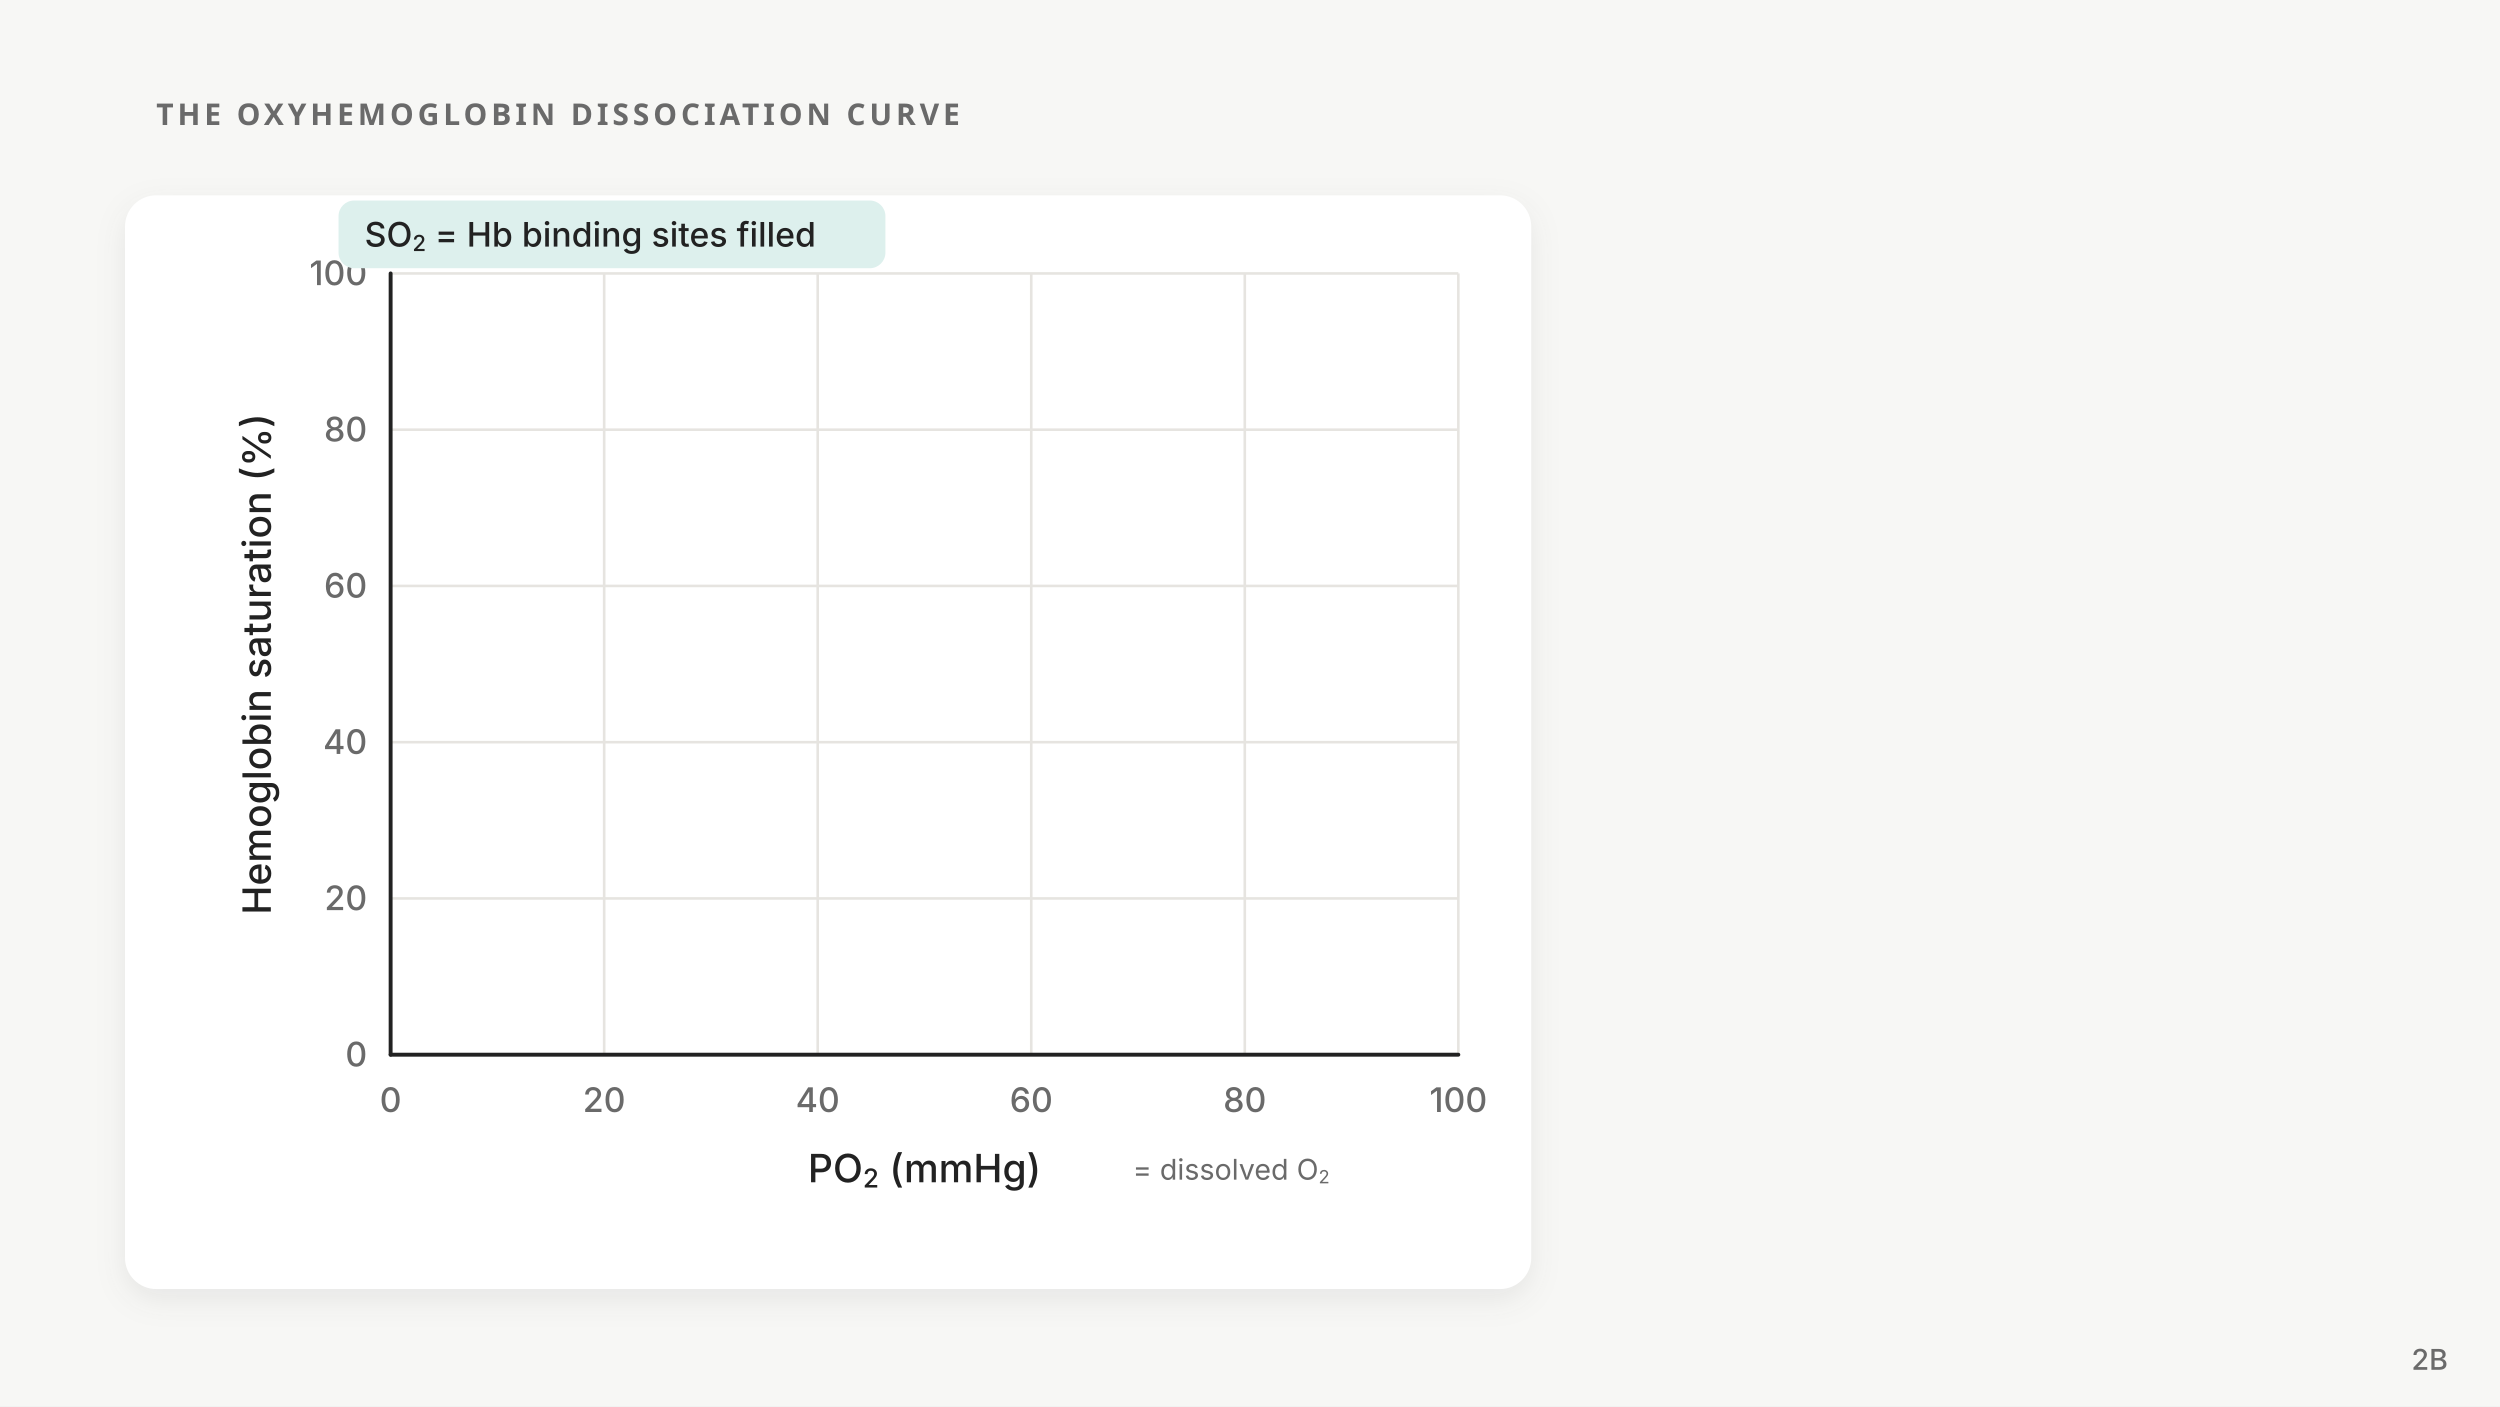
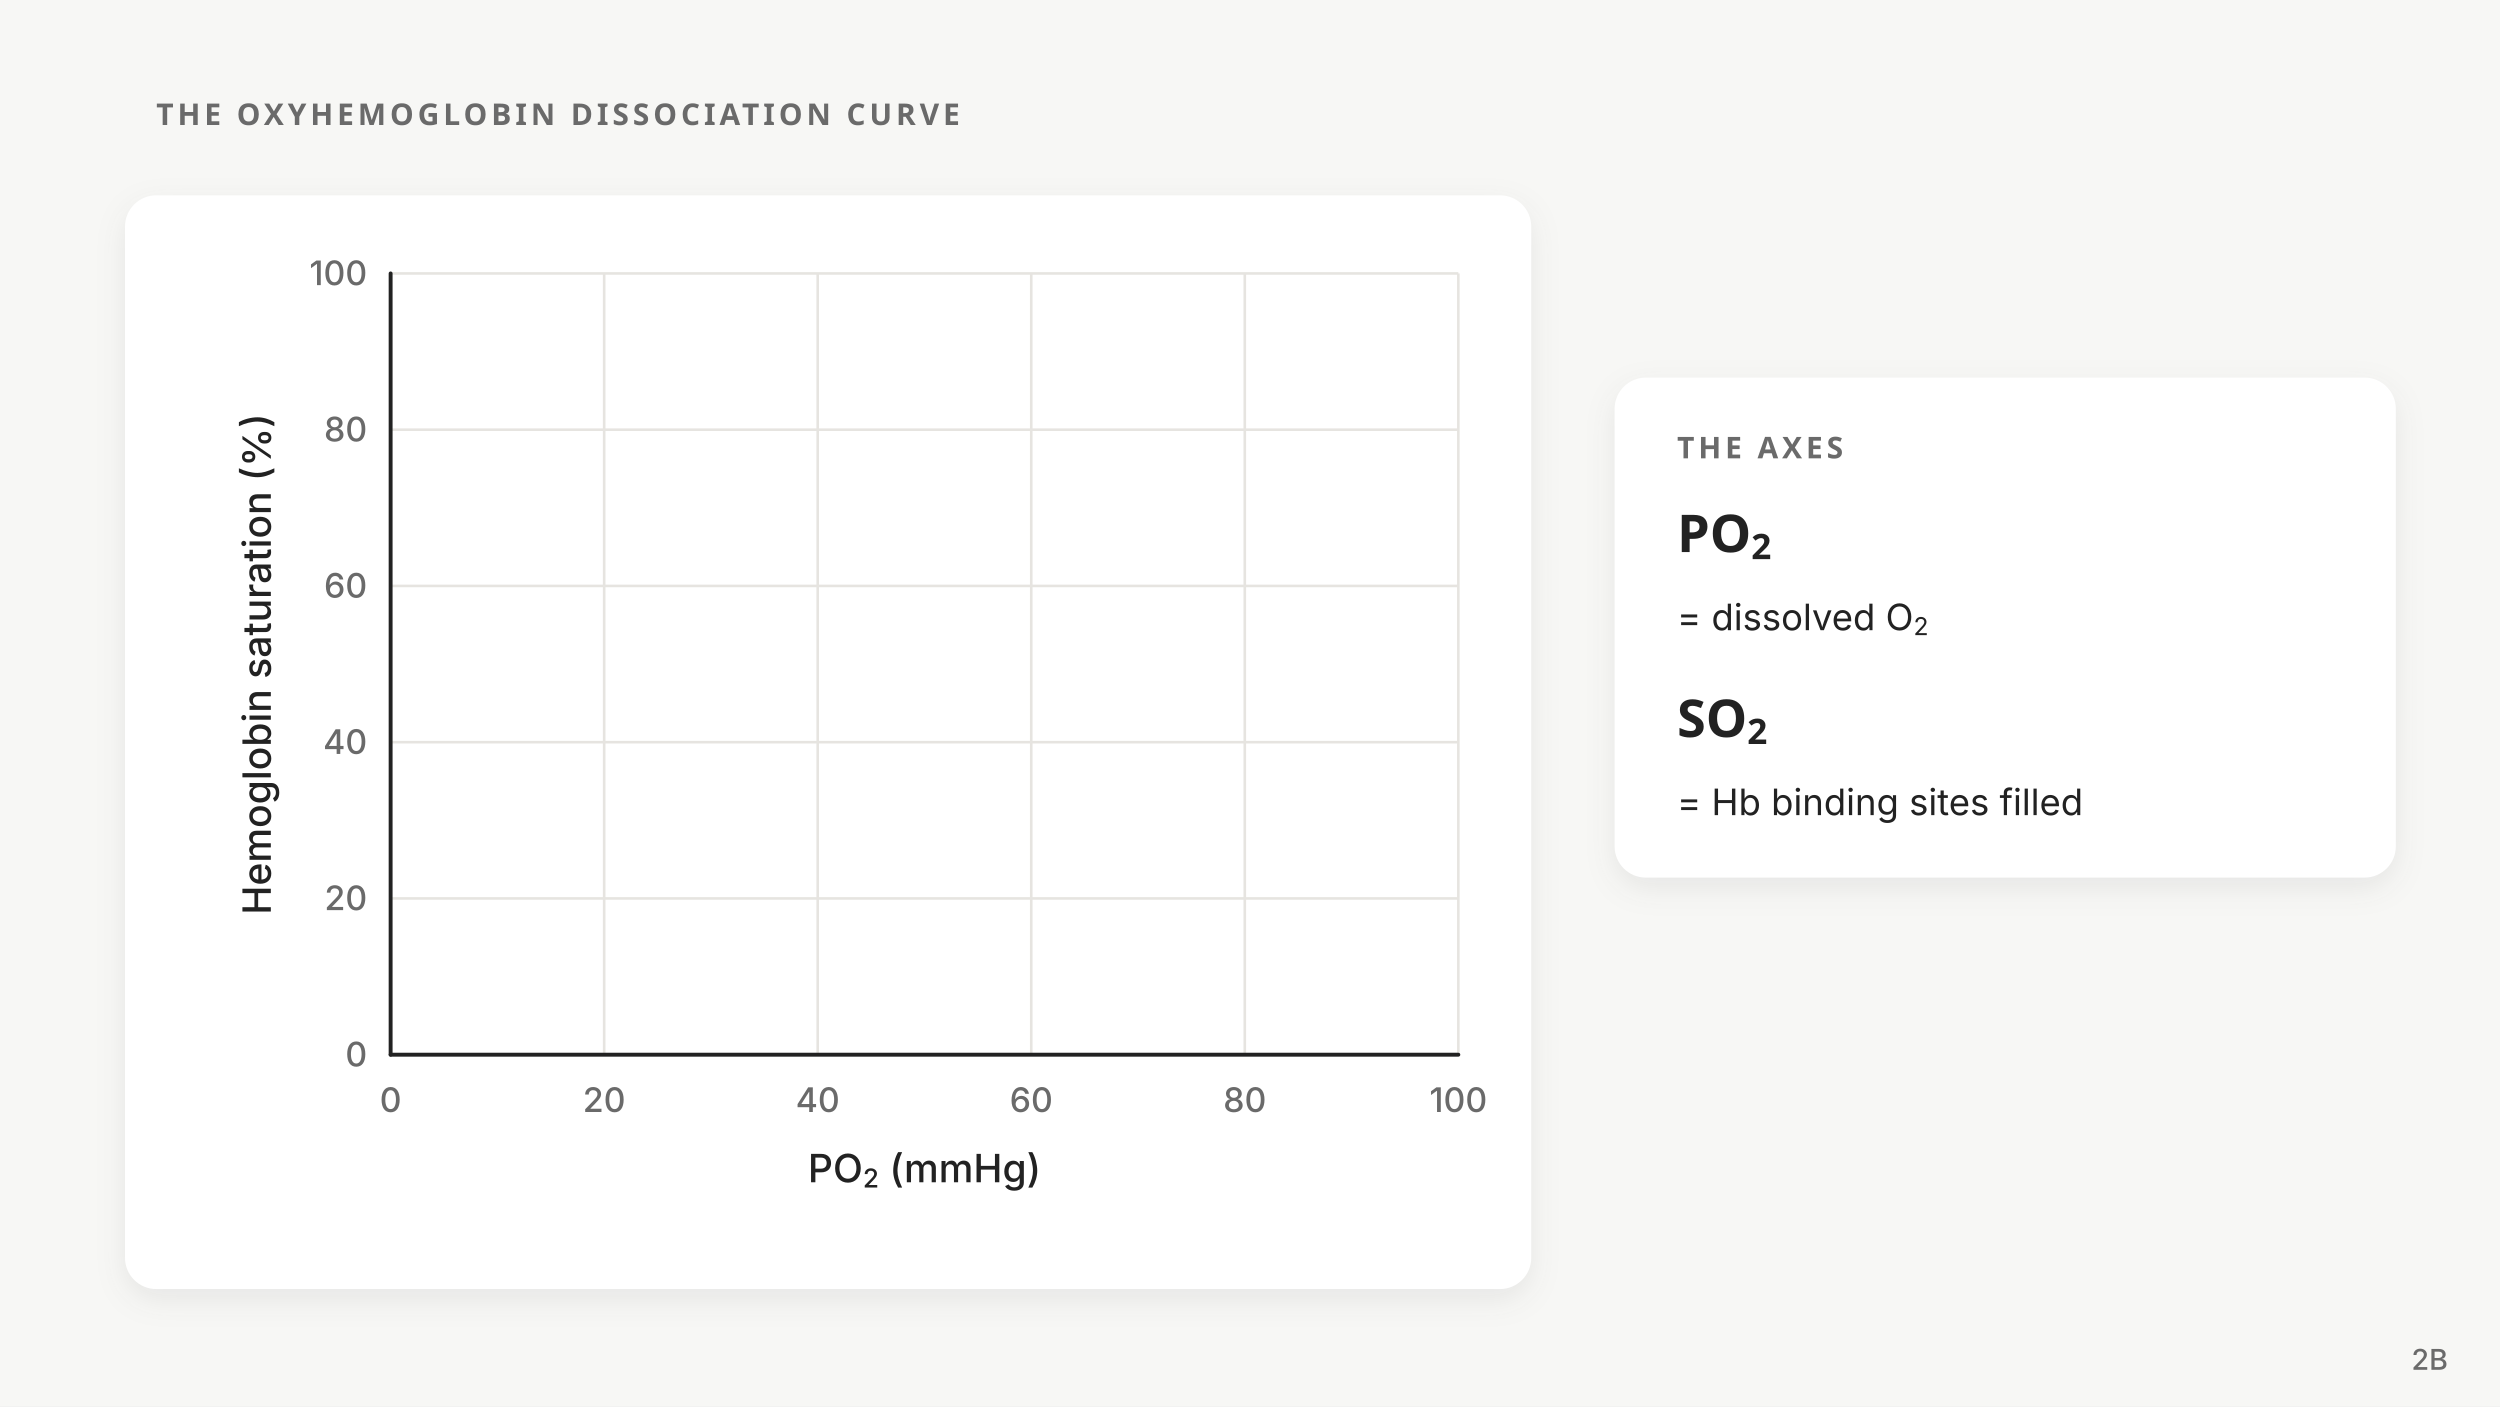
<svg xmlns="http://www.w3.org/2000/svg" width="1920" height="1080" viewBox="0 0 1920 1080">
  <defs>
    <filter id="soft" x="-20%" y="-20%" width="140%" height="160%">
      <feGaussianBlur stdDeviation="12" />
    </filter>
  </defs>
  <g id="Background_x2F_Fill">
    <rect width="1920" height="1080" fill="#F7F7F5" />
  </g>
  <g id="Header_x2F_Kicker">
    <text x="120.0" y="96.0" text-anchor="start" style="font-family:Manrope;font-size:23px;font-weight:700;letter-spacing:3px" fill="#6A6A6A">THE OXYHEMOGLOBIN DISSOCIATION CURVE</text>
  </g>
  <g id="Background_x2F_Stage">
    <rect x="96" y="158" width="1080" height="840" rx="24" fill="#222222" opacity="0.08" filter="url(#soft)" />
    <rect x="96" y="150" width="1080" height="840" rx="24" fill="#FFFFFF" />
  </g>
-   <g id="Graph_x2F_Grid">
-     <line x1="300.0" y1="210" x2="300.0" y2="810" stroke="#E6E4E0" stroke-width="2" />
-     <line x1="300" y1="810.0" x2="1120" y2="810.0" stroke="#E6E4E0" stroke-width="2" />
+   <g id="Graph_x2F_GridV">
    <line x1="464.0" y1="210" x2="464.0" y2="810" stroke="#E6E4E0" stroke-width="2" />
+     <line x1="628.0" y1="210" x2="628.0" y2="810" stroke="#E6E4E0" stroke-width="2" />
+     <line x1="792.0" y1="210" x2="792.0" y2="810" stroke="#E6E4E0" stroke-width="2" />
+     <line x1="956.0" y1="210" x2="956.0" y2="810" stroke="#E6E4E0" stroke-width="2" />
+     <line x1="1120.0" y1="210" x2="1120.0" y2="810" stroke="#E6E4E0" stroke-width="2" />
+   </g>
+   <g id="Graph_x2F_GridH">
    <line x1="300" y1="690.0" x2="1120" y2="690.0" stroke="#E6E4E0" stroke-width="2" />
-     <line x1="628.0" y1="210" x2="628.0" y2="810" stroke="#E6E4E0" stroke-width="2" />
    <line x1="300" y1="570.0" x2="1120" y2="570.0" stroke="#E6E4E0" stroke-width="2" />
-     <line x1="792.0" y1="210" x2="792.0" y2="810" stroke="#E6E4E0" stroke-width="2" />
    <line x1="300" y1="450.0" x2="1120" y2="450.0" stroke="#E6E4E0" stroke-width="2" />
-     <line x1="956.0" y1="210" x2="956.0" y2="810" stroke="#E6E4E0" stroke-width="2" />
    <line x1="300" y1="330.0" x2="1120" y2="330.0" stroke="#E6E4E0" stroke-width="2" />
-     <line x1="1120.0" y1="210" x2="1120.0" y2="810" stroke="#E6E4E0" stroke-width="2" />
    <line x1="300" y1="210.0" x2="1120" y2="210.0" stroke="#E6E4E0" stroke-width="2" />
  </g>
-   <g id="Graph_x2F_Axes">
+   <g id="Graph_x2F_AxisX">
    <line x1="300" y1="810" x2="1120" y2="810" stroke="#222222" stroke-width="3" stroke-linecap="round" />
+     <text x="710.0" y="908.0" text-anchor="middle" style="font-family:Inter;font-size:30px;font-weight:500" fill="#222222">PO<tspan font-size="20" baseline-shift="sub">2</tspan> (mmHg)</text>
+   </g>
+   <g id="Graph_x2F_TicksX">
    <text x="300.0" y="854.0" text-anchor="middle" style="font-family:Inter;font-size:26px;font-weight:500" fill="#6A6A6A">0</text>
    <text x="464.0" y="854.0" text-anchor="middle" style="font-family:Inter;font-size:26px;font-weight:500" fill="#6A6A6A">20</text>
    <text x="628.0" y="854.0" text-anchor="middle" style="font-family:Inter;font-size:26px;font-weight:500" fill="#6A6A6A">40</text>
    <text x="792.0" y="854.0" text-anchor="middle" style="font-family:Inter;font-size:26px;font-weight:500" fill="#6A6A6A">60</text>
    <text x="956.0" y="854.0" text-anchor="middle" style="font-family:Inter;font-size:26px;font-weight:500" fill="#6A6A6A">80</text>
    <text x="1120.0" y="854.0" text-anchor="middle" style="font-family:Inter;font-size:26px;font-weight:500" fill="#6A6A6A">100</text>
-     <text x="710.0" y="908.0" text-anchor="middle" style="font-family:Inter;font-size:30px;font-weight:500" fill="#222222">PO<tspan font-size="20" baseline-shift="sub">2</tspan> (mmHg)</text>
+   </g>
+   <g id="Graph_x2F_AxisY">
    <line x1="300" y1="210" x2="300" y2="810" stroke="#222222" stroke-width="3" stroke-linecap="round" />
+     <text transform="translate(208,510.0) rotate(-90)" text-anchor="middle" style="font-family:Inter;font-size:30px;font-weight:500" fill="#222222">Hemoglobin saturation (%)</text>
+   </g>
+   <g id="Graph_x2F_TicksY">
    <text x="282.0" y="819.0" text-anchor="end" style="font-family:Inter;font-size:26px;font-weight:500" fill="#6A6A6A">0</text>
    <text x="282.0" y="699.0" text-anchor="end" style="font-family:Inter;font-size:26px;font-weight:500" fill="#6A6A6A">20</text>
    <text x="282.0" y="579.0" text-anchor="end" style="font-family:Inter;font-size:26px;font-weight:500" fill="#6A6A6A">40</text>
    <text x="282.0" y="459.0" text-anchor="end" style="font-family:Inter;font-size:26px;font-weight:500" fill="#6A6A6A">60</text>
    <text x="282.0" y="339.0" text-anchor="end" style="font-family:Inter;font-size:26px;font-weight:500" fill="#6A6A6A">80</text>
    <text x="282.0" y="219.0" text-anchor="end" style="font-family:Inter;font-size:26px;font-weight:500" fill="#6A6A6A">100</text>
-     <text transform="translate(208,510.0) rotate(-90)" text-anchor="middle" style="font-family:Inter;font-size:30px;font-weight:500" fill="#222222">Hemoglobin saturation (%)</text>
  </g>
-   <g id="Note_x2F_X">
-     <text x="870.0" y="906.0" text-anchor="start" style="font-family:Inter;font-size:22px;font-weight:400" fill="#6A6A6A">= dissolved O<tspan font-size="14" baseline-shift="sub">2</tspan>
+   <g id="Panel_x2F_Card">
+     <rect x="1240" y="298" width="600" height="384" rx="24" fill="#222222" opacity="0.08" filter="url(#soft)" />
+     <rect x="1240" y="290" width="600" height="384" rx="24" fill="#FFFFFF" />
+     <text x="1288.0" y="352.0" text-anchor="start" style="font-family:Manrope;font-size:23px;font-weight:700;letter-spacing:3px" fill="#6A6A6A">THE AXES</text>
+   </g>
+   <g id="Note_x2F_XTerm">
+     <text x="1288.0" y="424.0" text-anchor="start" style="font-family:Manrope;font-size:40px;font-weight:600" fill="#222222">PO<tspan font-size="27" baseline-shift="sub">2</tspan>
+     </text>
+   </g>
+   <g id="Note_x2F_XDef">
+     <text x="1288.0" y="484.0" text-anchor="start" style="font-family:Inter;font-size:28px;font-weight:400" fill="#222222">= dissolved O<tspan font-size="19" baseline-shift="sub">2</tspan>
    </text>
  </g>
  <g id="Note_x2F_Y">
-     <rect x="260" y="154" width="420" height="52" rx="12" fill="#DDF0ED" />
-     <text x="280.0" y="189.4" text-anchor="start" style="font-family:Inter;font-size:26px;font-weight:500" fill="#222222">SO<tspan font-size="17" baseline-shift="sub">2</tspan> = Hb binding sites filled</text>
+     <text x="1288.0" y="566.0" text-anchor="start" style="font-family:Manrope;font-size:40px;font-weight:600" fill="#222222">SO<tspan font-size="27" baseline-shift="sub">2</tspan>
+     </text>
+     <text x="1288.0" y="626.0" text-anchor="start" style="font-family:Inter;font-size:28px;font-weight:400" fill="#222222">= Hb binding sites filled</text>
  </g>
  <g id="Meta_x2F_BeatID">
    <text x="1880.0" y="1052.0" text-anchor="end" style="font-family:Inter;font-size:22px;font-weight:500" fill="#6A6A6A">2B</text>
  </g>
</svg>
